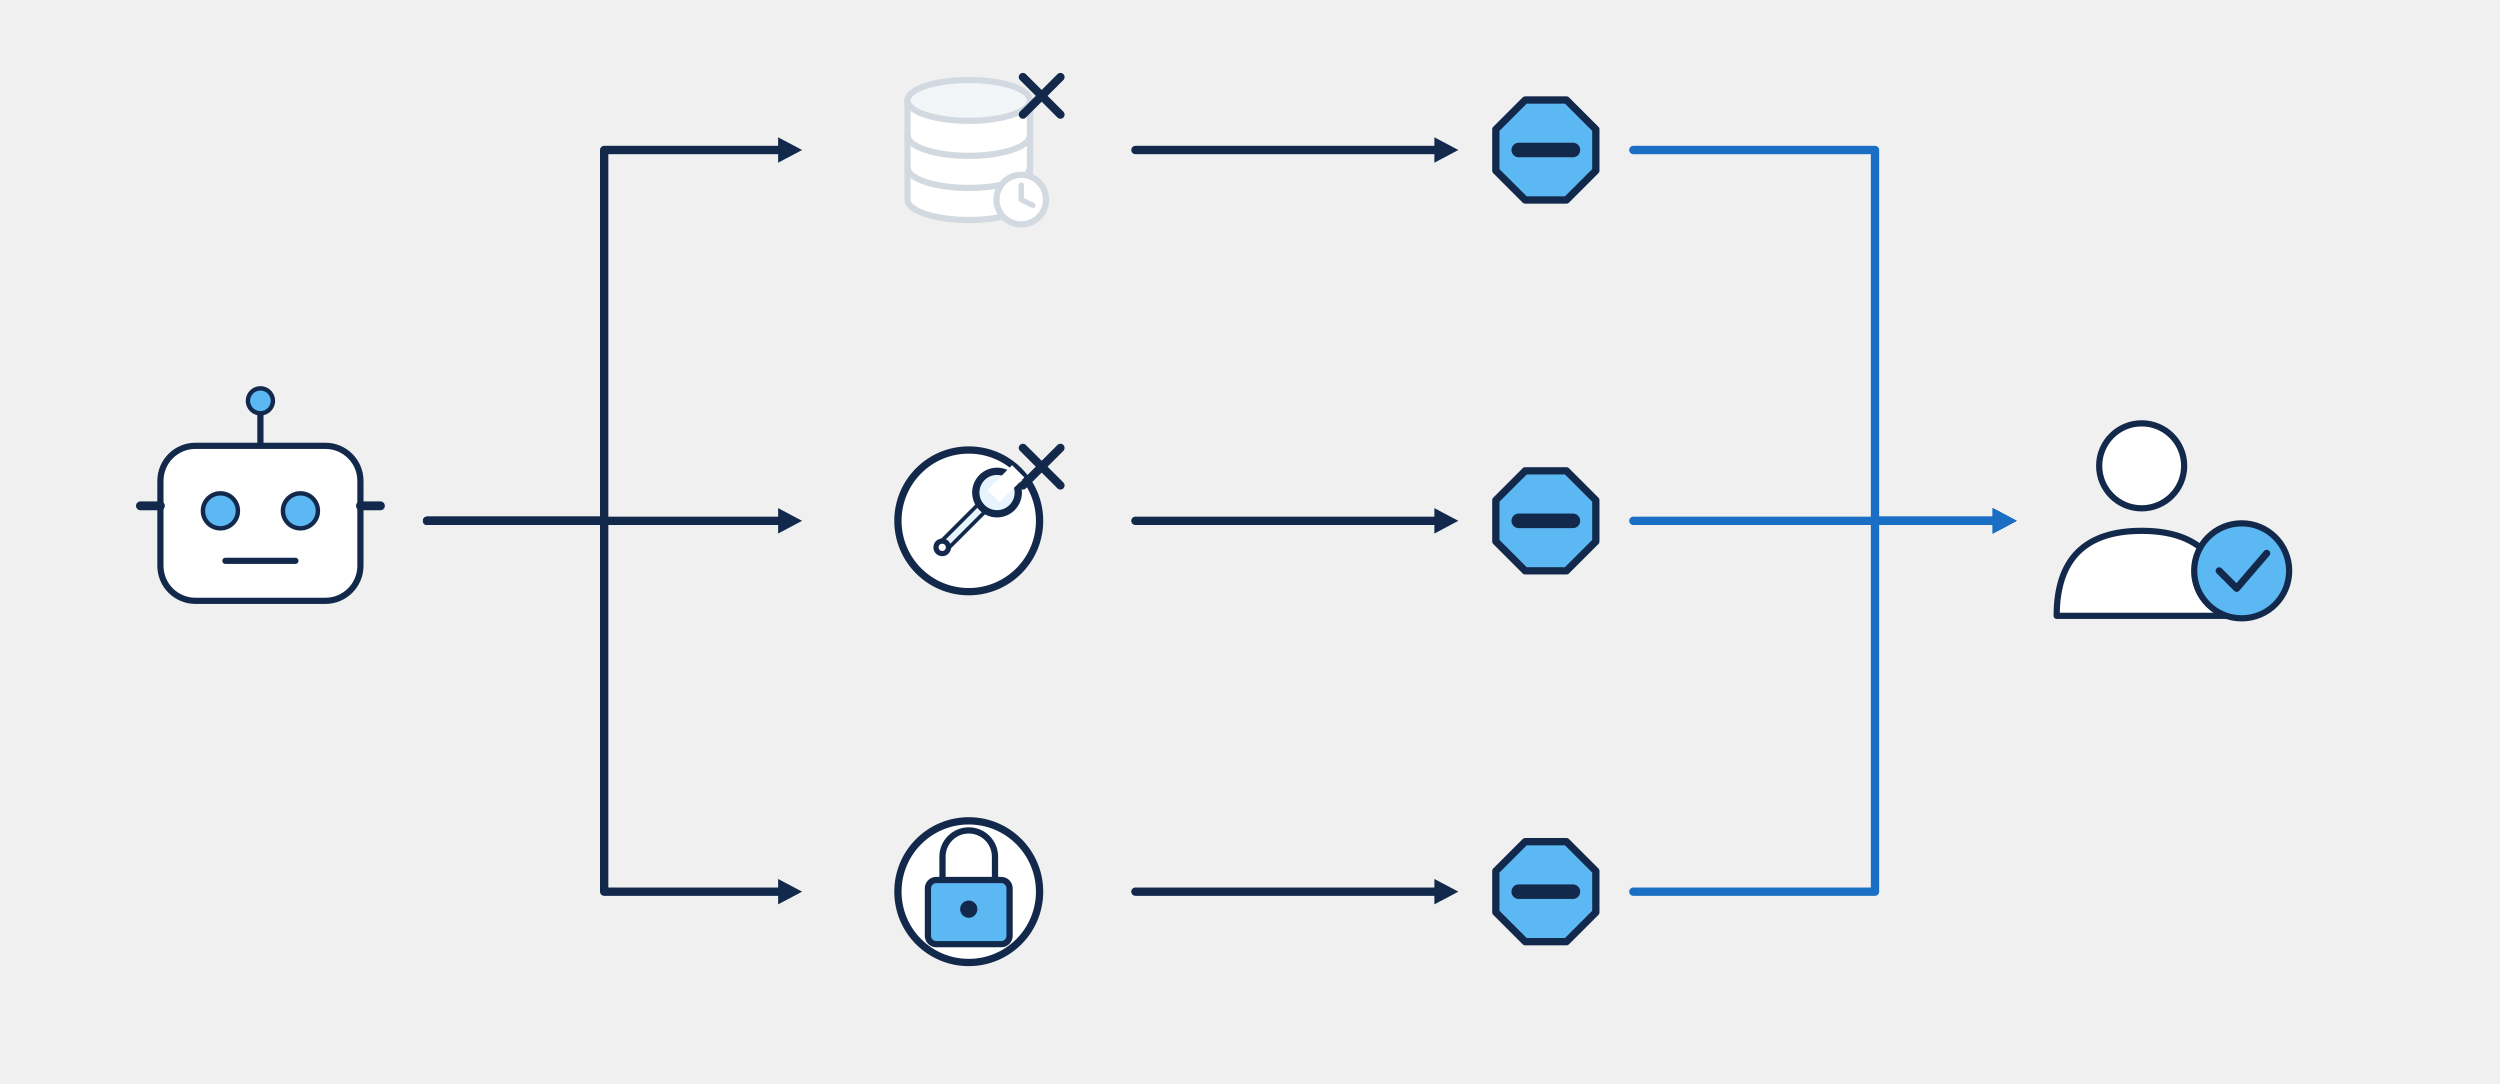
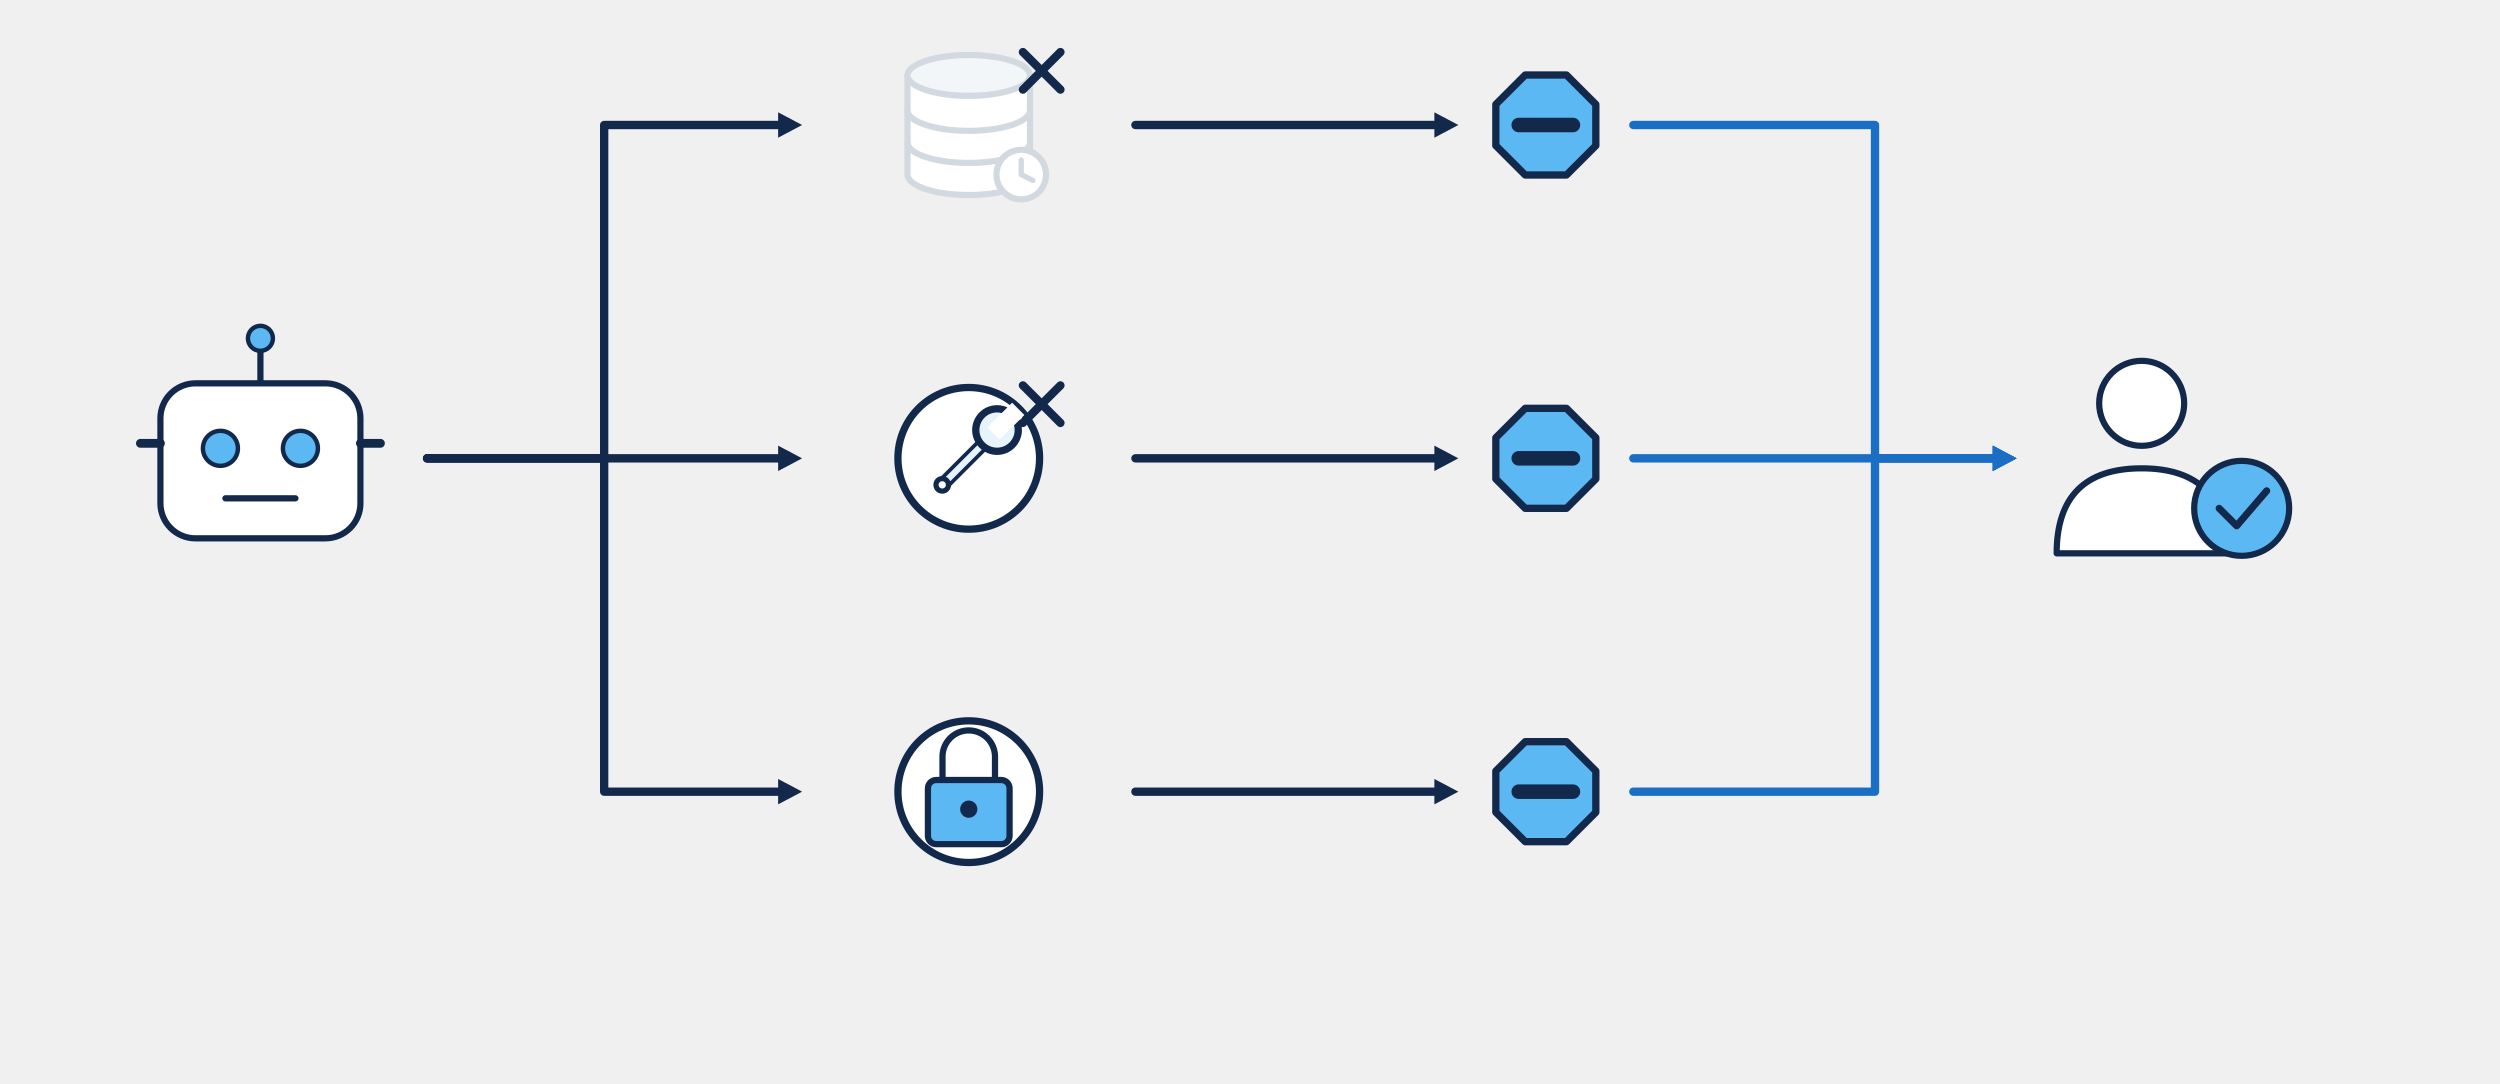
<svg xmlns="http://www.w3.org/2000/svg" viewBox="0 0 1200 520" width="1200" height="520">
-   <g transform="translate(125 250) scale(1.2)">
+   <g transform="translate(125 220) scale(1.2)">
    <line x1="0" y1="-44" x2="0" y2="-30" stroke="#13294B" stroke-width="2.48" fill="none" stroke-linecap="round" stroke-linejoin="round" />
    <circle cx="0" cy="-48" r="5" fill="#5CB8F2" stroke="#13294B" stroke-width="1.77" stroke-linecap="round" stroke-linejoin="round" />
    <rect x="-40" y="-30" width="80" height="62" rx="14" ry="14" fill="#FFFFFF" stroke="#13294B" stroke-width="2.48" stroke-linecap="round" stroke-linejoin="round" />
    <circle cx="-16" cy="-4" r="7" fill="#5CB8F2" stroke="#13294B" stroke-width="1.77" stroke-linecap="round" stroke-linejoin="round" />
    <circle cx="16" cy="-4" r="7" fill="#5CB8F2" stroke="#13294B" stroke-width="1.77" stroke-linecap="round" stroke-linejoin="round" />
    <line x1="-14" y1="16" x2="14" y2="16" stroke="#13294B" stroke-width="2.48" fill="none" stroke-linecap="round" stroke-linejoin="round" />
    <line x1="-48" y1="-6" x2="-40" y2="-6" stroke="#13294B" stroke-width="3.54" fill="none" stroke-linecap="round" stroke-linejoin="round" />
    <line x1="40" y1="-6" x2="48" y2="-6" stroke="#13294B" stroke-width="3.54" fill="none" stroke-linecap="round" stroke-linejoin="round" />
  </g>
-   <path d="M 205.0,250.0 L 290.0,250.0 L 290.0,72.0 L 375.9,72.0" stroke="#13294B" stroke-width="4" fill="none" stroke-linecap="round" stroke-linejoin="round" />
-   <polygon points="385.0,72.0 373.5,78.1 373.5,65.9" fill="#13294B" stroke="none" stroke-width="0" stroke-linecap="round" stroke-linejoin="round" />
-   <path d="M 545.0,72.0 L 690.9,72.0" stroke="#13294B" stroke-width="4" fill="none" stroke-linecap="round" stroke-linejoin="round" />
-   <polygon points="700.0,72.0 688.5,78.1 688.5,65.9" fill="#13294B" stroke="none" stroke-width="0" stroke-linecap="round" stroke-linejoin="round" />
-   <polygon points="766.0,81.9 751.9,96.0 732.1,96.0 718.0,81.9 718.0,62.1 732.1,48.0 751.9,48.0 766.0,62.1" fill="#5CB8F2" stroke="#13294B" stroke-width="3.5" stroke-linecap="round" stroke-linejoin="round" />
-   <line x1="729.0" y1="72" x2="755.0" y2="72" stroke="#13294B" stroke-width="7" fill="none" stroke-linecap="round" stroke-linejoin="round" />
-   <path d="M 784.0,72.0 L 900.0,72.0 L 900.0,250.0 L 958.9,250.0" stroke="#1A6FC4" stroke-width="4" fill="none" stroke-linecap="round" stroke-linejoin="round" />
-   <polygon points="968.0,250.0 956.5,256.1 956.5,243.9" fill="#1A6FC4" stroke="none" stroke-width="0" stroke-linecap="round" stroke-linejoin="round" />
-   <path d="M 205.0,250.0 L 375.9,250.0" stroke="#13294B" stroke-width="4" fill="none" stroke-linecap="round" stroke-linejoin="round" />
-   <polygon points="385.0,250.0 373.5,256.1 373.5,243.9" fill="#13294B" stroke="none" stroke-width="0" stroke-linecap="round" stroke-linejoin="round" />
-   <path d="M 545.0,250.0 L 690.9,250.0" stroke="#13294B" stroke-width="4" fill="none" stroke-linecap="round" stroke-linejoin="round" />
-   <polygon points="700.0,250.0 688.5,256.1 688.5,243.9" fill="#13294B" stroke="none" stroke-width="0" stroke-linecap="round" stroke-linejoin="round" />
-   <polygon points="766.0,259.9 751.9,274.0 732.1,274.0 718.0,259.9 718.0,240.1 732.1,226.0 751.9,226.0 766.0,240.1" fill="#5CB8F2" stroke="#13294B" stroke-width="3.5" stroke-linecap="round" stroke-linejoin="round" />
-   <line x1="729.0" y1="250" x2="755.0" y2="250" stroke="#13294B" stroke-width="7" fill="none" stroke-linecap="round" stroke-linejoin="round" />
-   <path d="M 784.0,250.0 L 958.9,250.0" stroke="#1A6FC4" stroke-width="4" fill="none" stroke-linecap="round" stroke-linejoin="round" />
-   <polygon points="968.0,250.0 956.5,256.1 956.5,243.9" fill="#1A6FC4" stroke="none" stroke-width="0" stroke-linecap="round" stroke-linejoin="round" />
-   <path d="M 205.0,250.0 L 290.0,250.0 L 290.0,428.0 L 375.9,428.0" stroke="#13294B" stroke-width="4" fill="none" stroke-linecap="round" stroke-linejoin="round" />
-   <polygon points="385.0,428.0 373.5,434.1 373.5,421.9" fill="#13294B" stroke="none" stroke-width="0" stroke-linecap="round" stroke-linejoin="round" />
-   <path d="M 545.0,428.0 L 690.9,428.0" stroke="#13294B" stroke-width="4" fill="none" stroke-linecap="round" stroke-linejoin="round" />
-   <polygon points="700.0,428.0 688.5,434.1 688.5,421.9" fill="#13294B" stroke="none" stroke-width="0" stroke-linecap="round" stroke-linejoin="round" />
-   <polygon points="766.0,437.9 751.9,452.0 732.1,452.0 718.0,437.9 718.0,418.1 732.1,404.0 751.9,404.0 766.0,418.1" fill="#5CB8F2" stroke="#13294B" stroke-width="3.5" stroke-linecap="round" stroke-linejoin="round" />
-   <line x1="729.0" y1="428" x2="755.0" y2="428" stroke="#13294B" stroke-width="7" fill="none" stroke-linecap="round" stroke-linejoin="round" />
-   <path d="M 784.0,428.0 L 900.0,428.0 L 900.0,250.0 L 958.9,250.0" stroke="#1A6FC4" stroke-width="4" fill="none" stroke-linecap="round" stroke-linejoin="round" />
-   <polygon points="968.0,250.0 956.5,256.1 956.5,243.9" fill="#1A6FC4" stroke="none" stroke-width="0" stroke-linecap="round" stroke-linejoin="round" />
-   <g transform="translate(465 72) scale(0.7)">
+   <path d="M 205.0,220.0 L 290.0,220.0 L 290.0,60.0 L 375.9,60.0" stroke="#13294B" stroke-width="4" fill="none" stroke-linecap="round" stroke-linejoin="round" />
+   <polygon points="385.0,60.0 373.5,66.1 373.5,53.9" fill="#13294B" stroke="none" stroke-width="0" stroke-linecap="round" stroke-linejoin="round" />
+   <path d="M 545.0,60.0 L 690.9,60.0" stroke="#13294B" stroke-width="4" fill="none" stroke-linecap="round" stroke-linejoin="round" />
+   <polygon points="700.0,60.0 688.5,66.1 688.5,53.9" fill="#13294B" stroke="none" stroke-width="0" stroke-linecap="round" stroke-linejoin="round" />
+   <polygon points="766.0,69.9 751.9,84.0 732.1,84.0 718.0,69.9 718.0,50.1 732.1,36.0 751.9,36.0 766.0,50.1" fill="#5CB8F2" stroke="#13294B" stroke-width="3.5" stroke-linecap="round" stroke-linejoin="round" />
+   <line x1="729.0" y1="60" x2="755.0" y2="60" stroke="#13294B" stroke-width="7" fill="none" stroke-linecap="round" stroke-linejoin="round" />
+   <path d="M 784.0,60.0 L 900.0,60.0 L 900.0,220.0 L 958.9,220.0" stroke="#1A6FC4" stroke-width="4" fill="none" stroke-linecap="round" stroke-linejoin="round" />
+   <polygon points="968.0,220.0 956.5,226.1 956.5,213.9" fill="#1A6FC4" stroke="none" stroke-width="0" stroke-linecap="round" stroke-linejoin="round" />
+   <path d="M 205.0,220.0 L 375.9,220.0" stroke="#13294B" stroke-width="4" fill="none" stroke-linecap="round" stroke-linejoin="round" />
+   <polygon points="385.0,220.0 373.5,226.1 373.5,213.9" fill="#13294B" stroke="none" stroke-width="0" stroke-linecap="round" stroke-linejoin="round" />
+   <path d="M 545.0,220.0 L 690.9,220.0" stroke="#13294B" stroke-width="4" fill="none" stroke-linecap="round" stroke-linejoin="round" />
+   <polygon points="700.0,220.0 688.5,226.1 688.5,213.9" fill="#13294B" stroke="none" stroke-width="0" stroke-linecap="round" stroke-linejoin="round" />
+   <polygon points="766.0,229.9 751.9,244.0 732.1,244.0 718.0,229.9 718.0,210.1 732.1,196.0 751.9,196.0 766.0,210.1" fill="#5CB8F2" stroke="#13294B" stroke-width="3.5" stroke-linecap="round" stroke-linejoin="round" />
+   <line x1="729.0" y1="220" x2="755.0" y2="220" stroke="#13294B" stroke-width="7" fill="none" stroke-linecap="round" stroke-linejoin="round" />
+   <path d="M 784.0,220.0 L 958.9,220.0" stroke="#1A6FC4" stroke-width="4" fill="none" stroke-linecap="round" stroke-linejoin="round" />
+   <polygon points="968.0,220.0 956.5,226.1 956.5,213.9" fill="#1A6FC4" stroke="none" stroke-width="0" stroke-linecap="round" stroke-linejoin="round" />
+   <path d="M 205.0,220.0 L 290.0,220.0 L 290.0,380.0 L 375.9,380.0" stroke="#13294B" stroke-width="4" fill="none" stroke-linecap="round" stroke-linejoin="round" />
+   <polygon points="385.0,380.0 373.5,386.1 373.5,373.9" fill="#13294B" stroke="none" stroke-width="0" stroke-linecap="round" stroke-linejoin="round" />
+   <path d="M 545.0,380.0 L 690.9,380.0" stroke="#13294B" stroke-width="4" fill="none" stroke-linecap="round" stroke-linejoin="round" />
+   <polygon points="700.0,380.0 688.5,386.1 688.5,373.9" fill="#13294B" stroke="none" stroke-width="0" stroke-linecap="round" stroke-linejoin="round" />
+   <polygon points="766.0,389.9 751.9,404.0 732.1,404.0 718.0,389.9 718.0,370.1 732.1,356.0 751.9,356.0 766.0,370.1" fill="#5CB8F2" stroke="#13294B" stroke-width="3.5" stroke-linecap="round" stroke-linejoin="round" />
+   <line x1="729.0" y1="380" x2="755.0" y2="380" stroke="#13294B" stroke-width="7" fill="none" stroke-linecap="round" stroke-linejoin="round" />
+   <path d="M 784.0,380.0 L 900.0,380.0 L 900.0,220.0 L 958.9,220.0" stroke="#1A6FC4" stroke-width="4" fill="none" stroke-linecap="round" stroke-linejoin="round" />
+   <polygon points="968.0,220.0 956.5,226.1 956.5,213.9" fill="#1A6FC4" stroke="none" stroke-width="0" stroke-linecap="round" stroke-linejoin="round" />
+   <g transform="translate(465 60) scale(0.7)">
    <path d="M -42,-34 L -42,34 A 42 14 0 0 0 42,34 L 42,-34" stroke="#D3D9E1" stroke-width="4.25" fill="#FFFFFF" stroke-linecap="round" stroke-linejoin="round" />
    <ellipse cx="0" cy="-34" rx="42" ry="14" fill="#F3F6F9" stroke="#D3D9E1" stroke-width="4.25" stroke-linecap="round" stroke-linejoin="round" />
    <path d="M -42,-10 A 42 14 0 0 0 42,-10" stroke="#D3D9E1" stroke-width="4.25" fill="none" stroke-linecap="round" stroke-linejoin="round" />
    <path d="M -42,12 A 42 14 0 0 0 42,12" stroke="#D3D9E1" stroke-width="4.25" fill="none" stroke-linecap="round" stroke-linejoin="round" />
    <circle cx="36" cy="34" r="17" fill="#FFFFFF" stroke="#D3D9E1" stroke-width="4.25" stroke-linecap="round" stroke-linejoin="round" />
    <path d="M 36,24 L 36,34 L 44,38" stroke="#D3D9E1" stroke-width="3.64" fill="none" stroke-linecap="round" stroke-linejoin="round" />
  </g>
-   <line x1="491" y1="37" x2="509" y2="55" stroke="#13294B" stroke-width="4" fill="none" stroke-linecap="round" stroke-linejoin="round" />
-   <line x1="491" y1="55" x2="509" y2="37" stroke="#13294B" stroke-width="4" fill="none" stroke-linecap="round" stroke-linejoin="round" />
-   <circle cx="465" cy="250" r="34" fill="#FFFFFF" stroke="#13294B" stroke-width="3.5" stroke-linecap="round" stroke-linejoin="round" />
-   <line x1="452.272" y1="262.728" x2="474.334" y2="240.666" stroke="#13294B" stroke-width="6.6" fill="none" stroke-linecap="round" stroke-linejoin="round" />
-   <line x1="452.272" y1="262.728" x2="474.334" y2="240.666" stroke="#E7F3FD" stroke-width="3.0" fill="none" stroke-linecap="round" stroke-linejoin="round" />
-   <circle cx="478.576" cy="236.424" r="10.2" fill="#E7F3FD" stroke="#13294B" stroke-width="3.5" stroke-linecap="round" stroke-linejoin="round" />
-   <polygon points="479.8,241.1 491.7,229.2 485.8,223.3 473.9,235.2" fill="#FFFFFF" stroke="none" stroke-width="0" stroke-linecap="round" stroke-linejoin="round" />
-   <circle cx="452.272" cy="262.728" r="3.0" fill="#FFFFFF" stroke="#13294B" stroke-width="2.5" stroke-linecap="round" stroke-linejoin="round" />
-   <line x1="491" y1="215" x2="509" y2="233" stroke="#13294B" stroke-width="4" fill="none" stroke-linecap="round" stroke-linejoin="round" />
-   <line x1="491" y1="233" x2="509" y2="215" stroke="#13294B" stroke-width="4" fill="none" stroke-linecap="round" stroke-linejoin="round" />
-   <circle cx="465" cy="428" r="34" fill="#FFFFFF" stroke="#13294B" stroke-width="3.5" stroke-linecap="round" stroke-linejoin="round" />
-   <path d="M 452.4,422.4 L 452.4,411.2 A 12.6 12.6 0 0 1 477.6,411.2 L 477.6,422.4" stroke="#13294B" stroke-width="3" fill="none" stroke-linecap="round" stroke-linejoin="round" />
-   <rect x="445.4" y="422.4" width="39.2" height="30.8" rx="4" ry="4" fill="#5CB8F2" stroke="#13294B" stroke-width="3" stroke-linecap="round" stroke-linejoin="round" />
-   <circle cx="465" cy="436.4" r="3.64" fill="#13294B" stroke="#13294B" stroke-width="1" stroke-linecap="round" stroke-linejoin="round" />
-   <g transform="translate(1040 250) scale(1.2)">
+   <line x1="491" y1="25" x2="509" y2="43" stroke="#13294B" stroke-width="4" fill="none" stroke-linecap="round" stroke-linejoin="round" />
+   <line x1="491" y1="43" x2="509" y2="25" stroke="#13294B" stroke-width="4" fill="none" stroke-linecap="round" stroke-linejoin="round" />
+   <circle cx="465" cy="220" r="34" fill="#FFFFFF" stroke="#13294B" stroke-width="3.5" stroke-linecap="round" stroke-linejoin="round" />
+   <line x1="452.272" y1="232.728" x2="474.334" y2="210.666" stroke="#13294B" stroke-width="6.6" fill="none" stroke-linecap="round" stroke-linejoin="round" />
+   <line x1="452.272" y1="232.728" x2="474.334" y2="210.666" stroke="#E7F3FD" stroke-width="3.0" fill="none" stroke-linecap="round" stroke-linejoin="round" />
+   <circle cx="478.576" cy="206.424" r="10.2" fill="#E7F3FD" stroke="#13294B" stroke-width="3.5" stroke-linecap="round" stroke-linejoin="round" />
+   <polygon points="479.8,211.1 491.7,199.2 485.8,193.3 473.9,205.2" fill="#FFFFFF" stroke="none" stroke-width="0" stroke-linecap="round" stroke-linejoin="round" />
+   <circle cx="452.272" cy="232.728" r="3.0" fill="#FFFFFF" stroke="#13294B" stroke-width="2.5" stroke-linecap="round" stroke-linejoin="round" />
+   <line x1="491" y1="185" x2="509" y2="203" stroke="#13294B" stroke-width="4" fill="none" stroke-linecap="round" stroke-linejoin="round" />
+   <line x1="491" y1="203" x2="509" y2="185" stroke="#13294B" stroke-width="4" fill="none" stroke-linecap="round" stroke-linejoin="round" />
+   <circle cx="465" cy="380" r="34" fill="#FFFFFF" stroke="#13294B" stroke-width="3.5" stroke-linecap="round" stroke-linejoin="round" />
+   <path d="M 452.4,374.4 L 452.4,363.2 A 12.6 12.6 0 0 1 477.6,363.2 L 477.6,374.4" stroke="#13294B" stroke-width="3" fill="none" stroke-linecap="round" stroke-linejoin="round" />
+   <rect x="445.4" y="374.4" width="39.2" height="30.8" rx="4" ry="4" fill="#5CB8F2" stroke="#13294B" stroke-width="3" stroke-linecap="round" stroke-linejoin="round" />
+   <circle cx="465" cy="388.4" r="3.64" fill="#13294B" stroke="#13294B" stroke-width="1" stroke-linecap="round" stroke-linejoin="round" />
+   <g transform="translate(1040 220) scale(1.2)">
    <circle cx="-10" cy="-22" r="17" fill="#FFFFFF" stroke="#13294B" stroke-width="2.48" stroke-linecap="round" stroke-linejoin="round" />
    <path d="M -44,38 Q -44,4 -10,4 Q 24,4 24,38 Z" stroke="#13294B" stroke-width="2.48" fill="#FFFFFF" stroke-linecap="round" stroke-linejoin="round" />
    <circle cx="30" cy="20" r="19" fill="#5CB8F2" stroke="#13294B" stroke-width="2.48" stroke-linecap="round" stroke-linejoin="round" />
    <path d="M 21,20 L 28,27 L 40,13" stroke="#13294B" stroke-width="2.83" fill="none" stroke-linecap="round" stroke-linejoin="round" />
  </g>
</svg>
